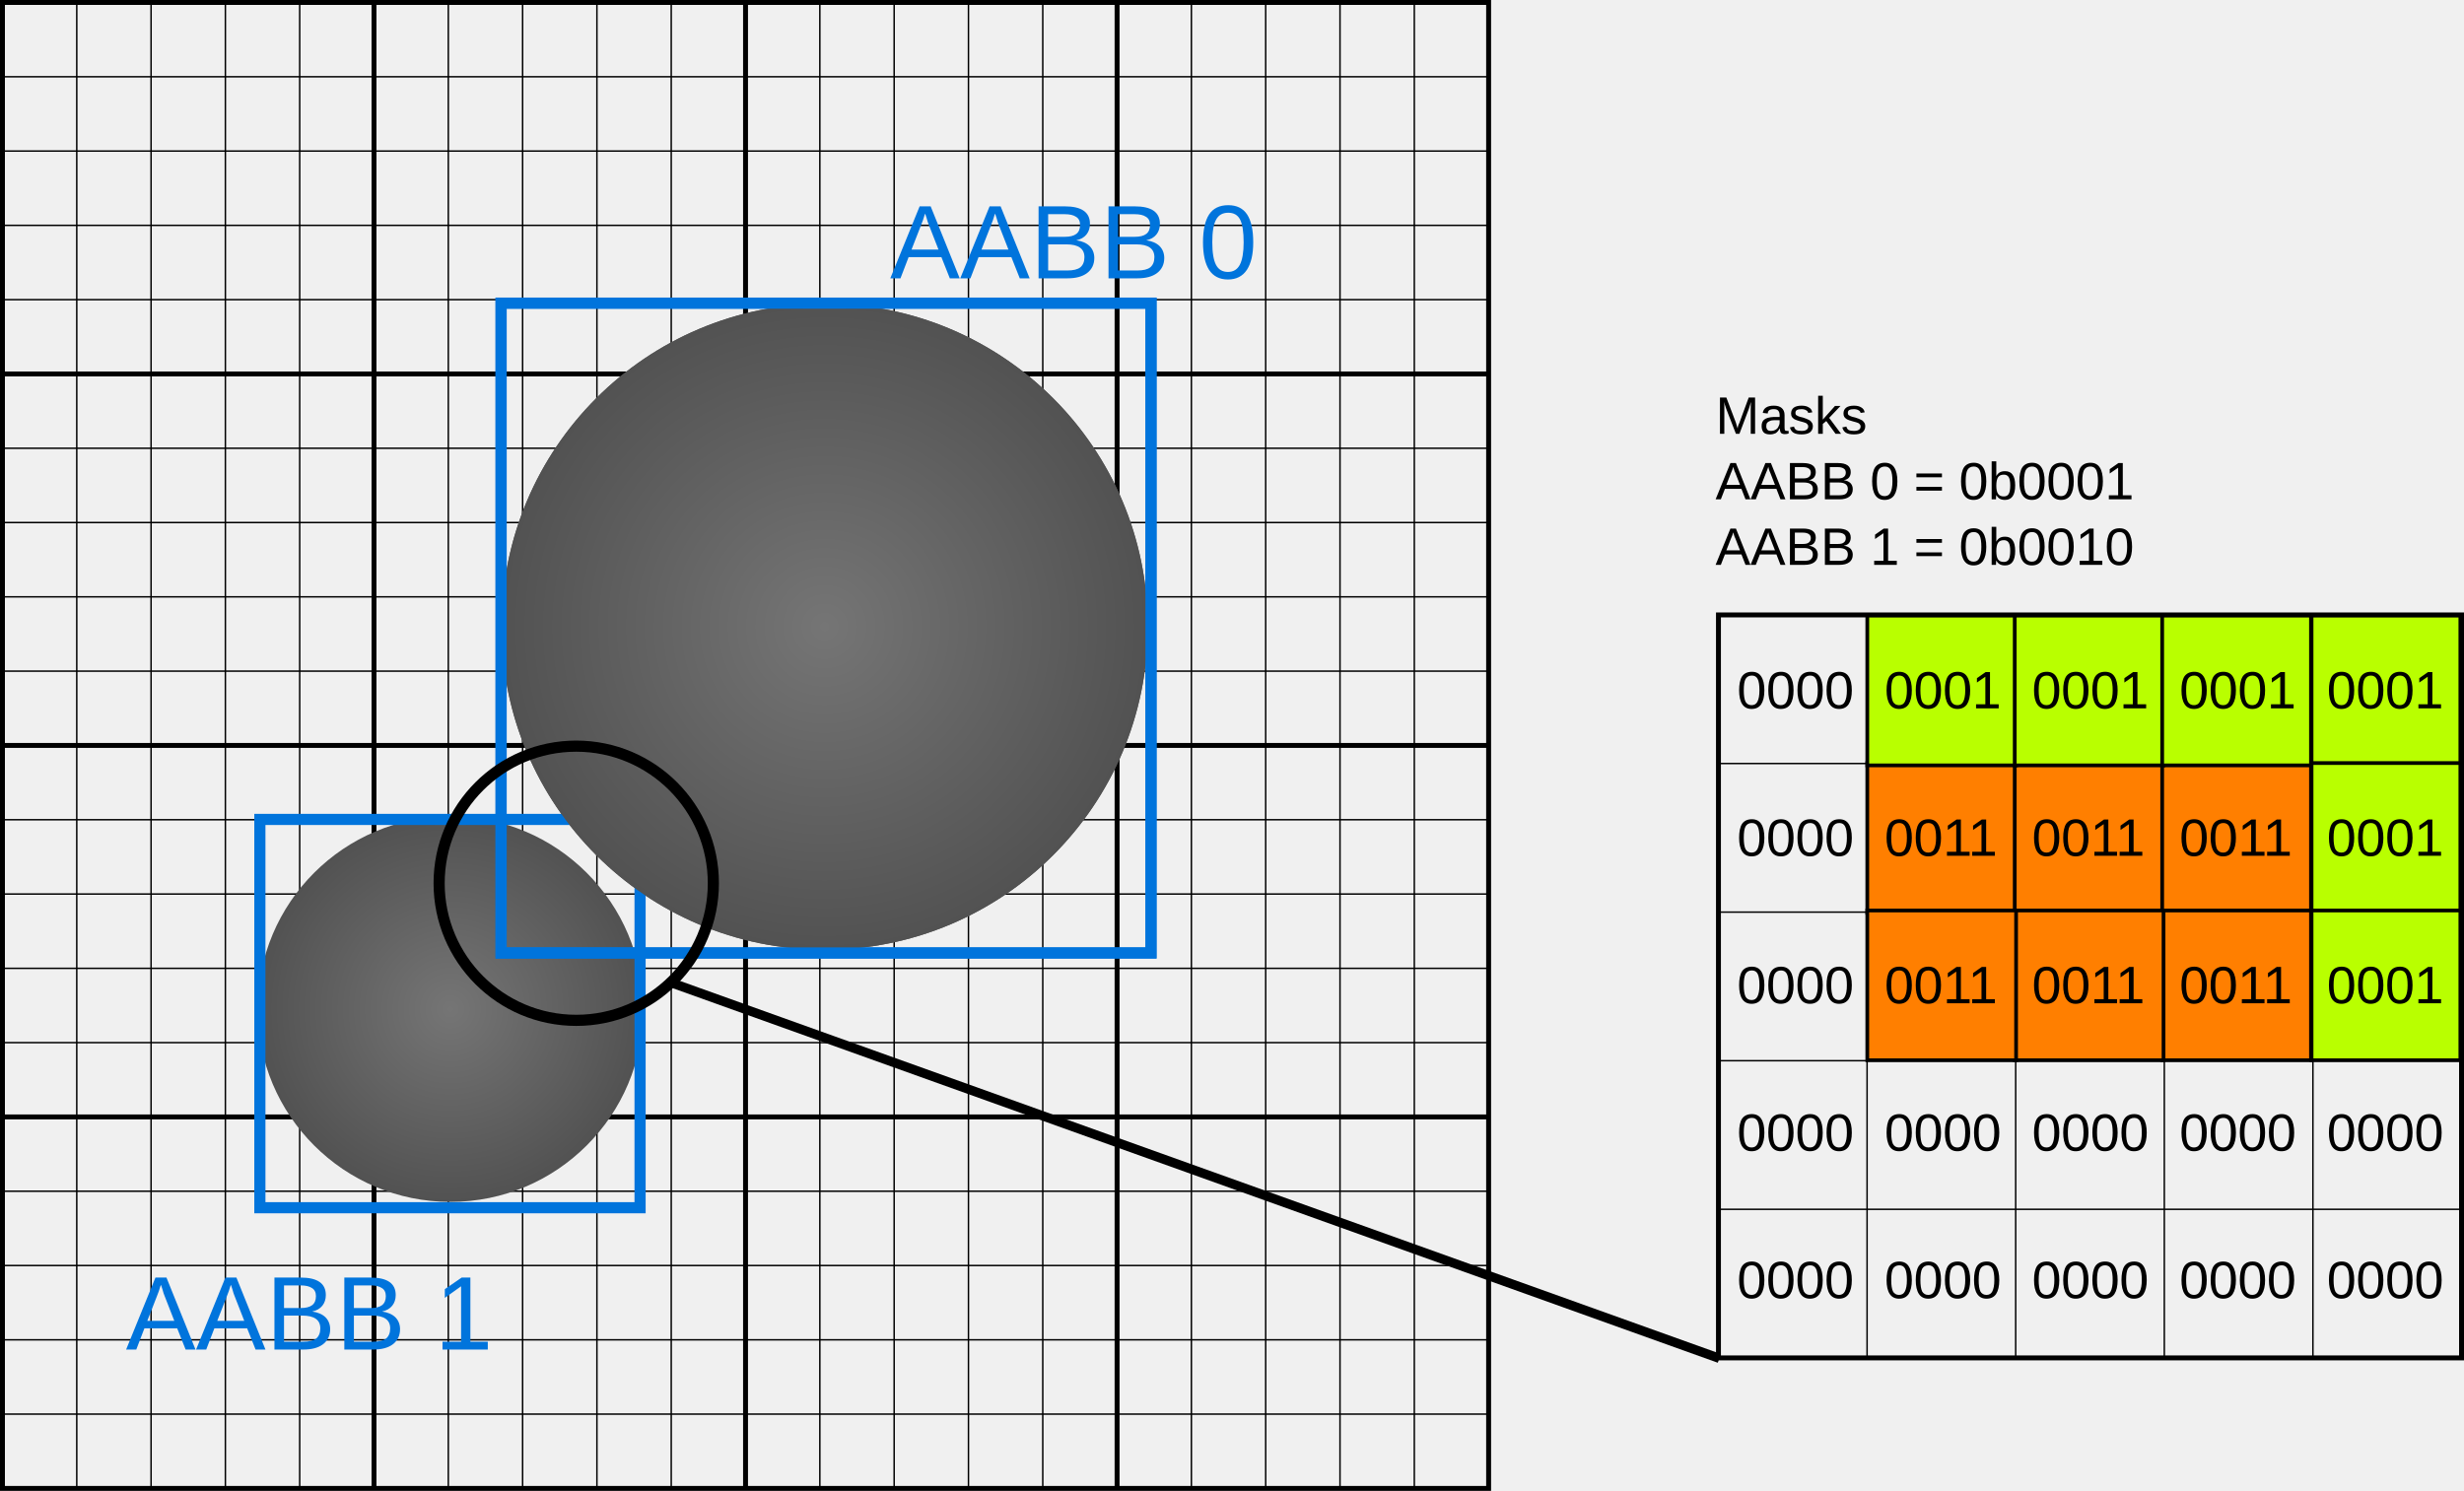
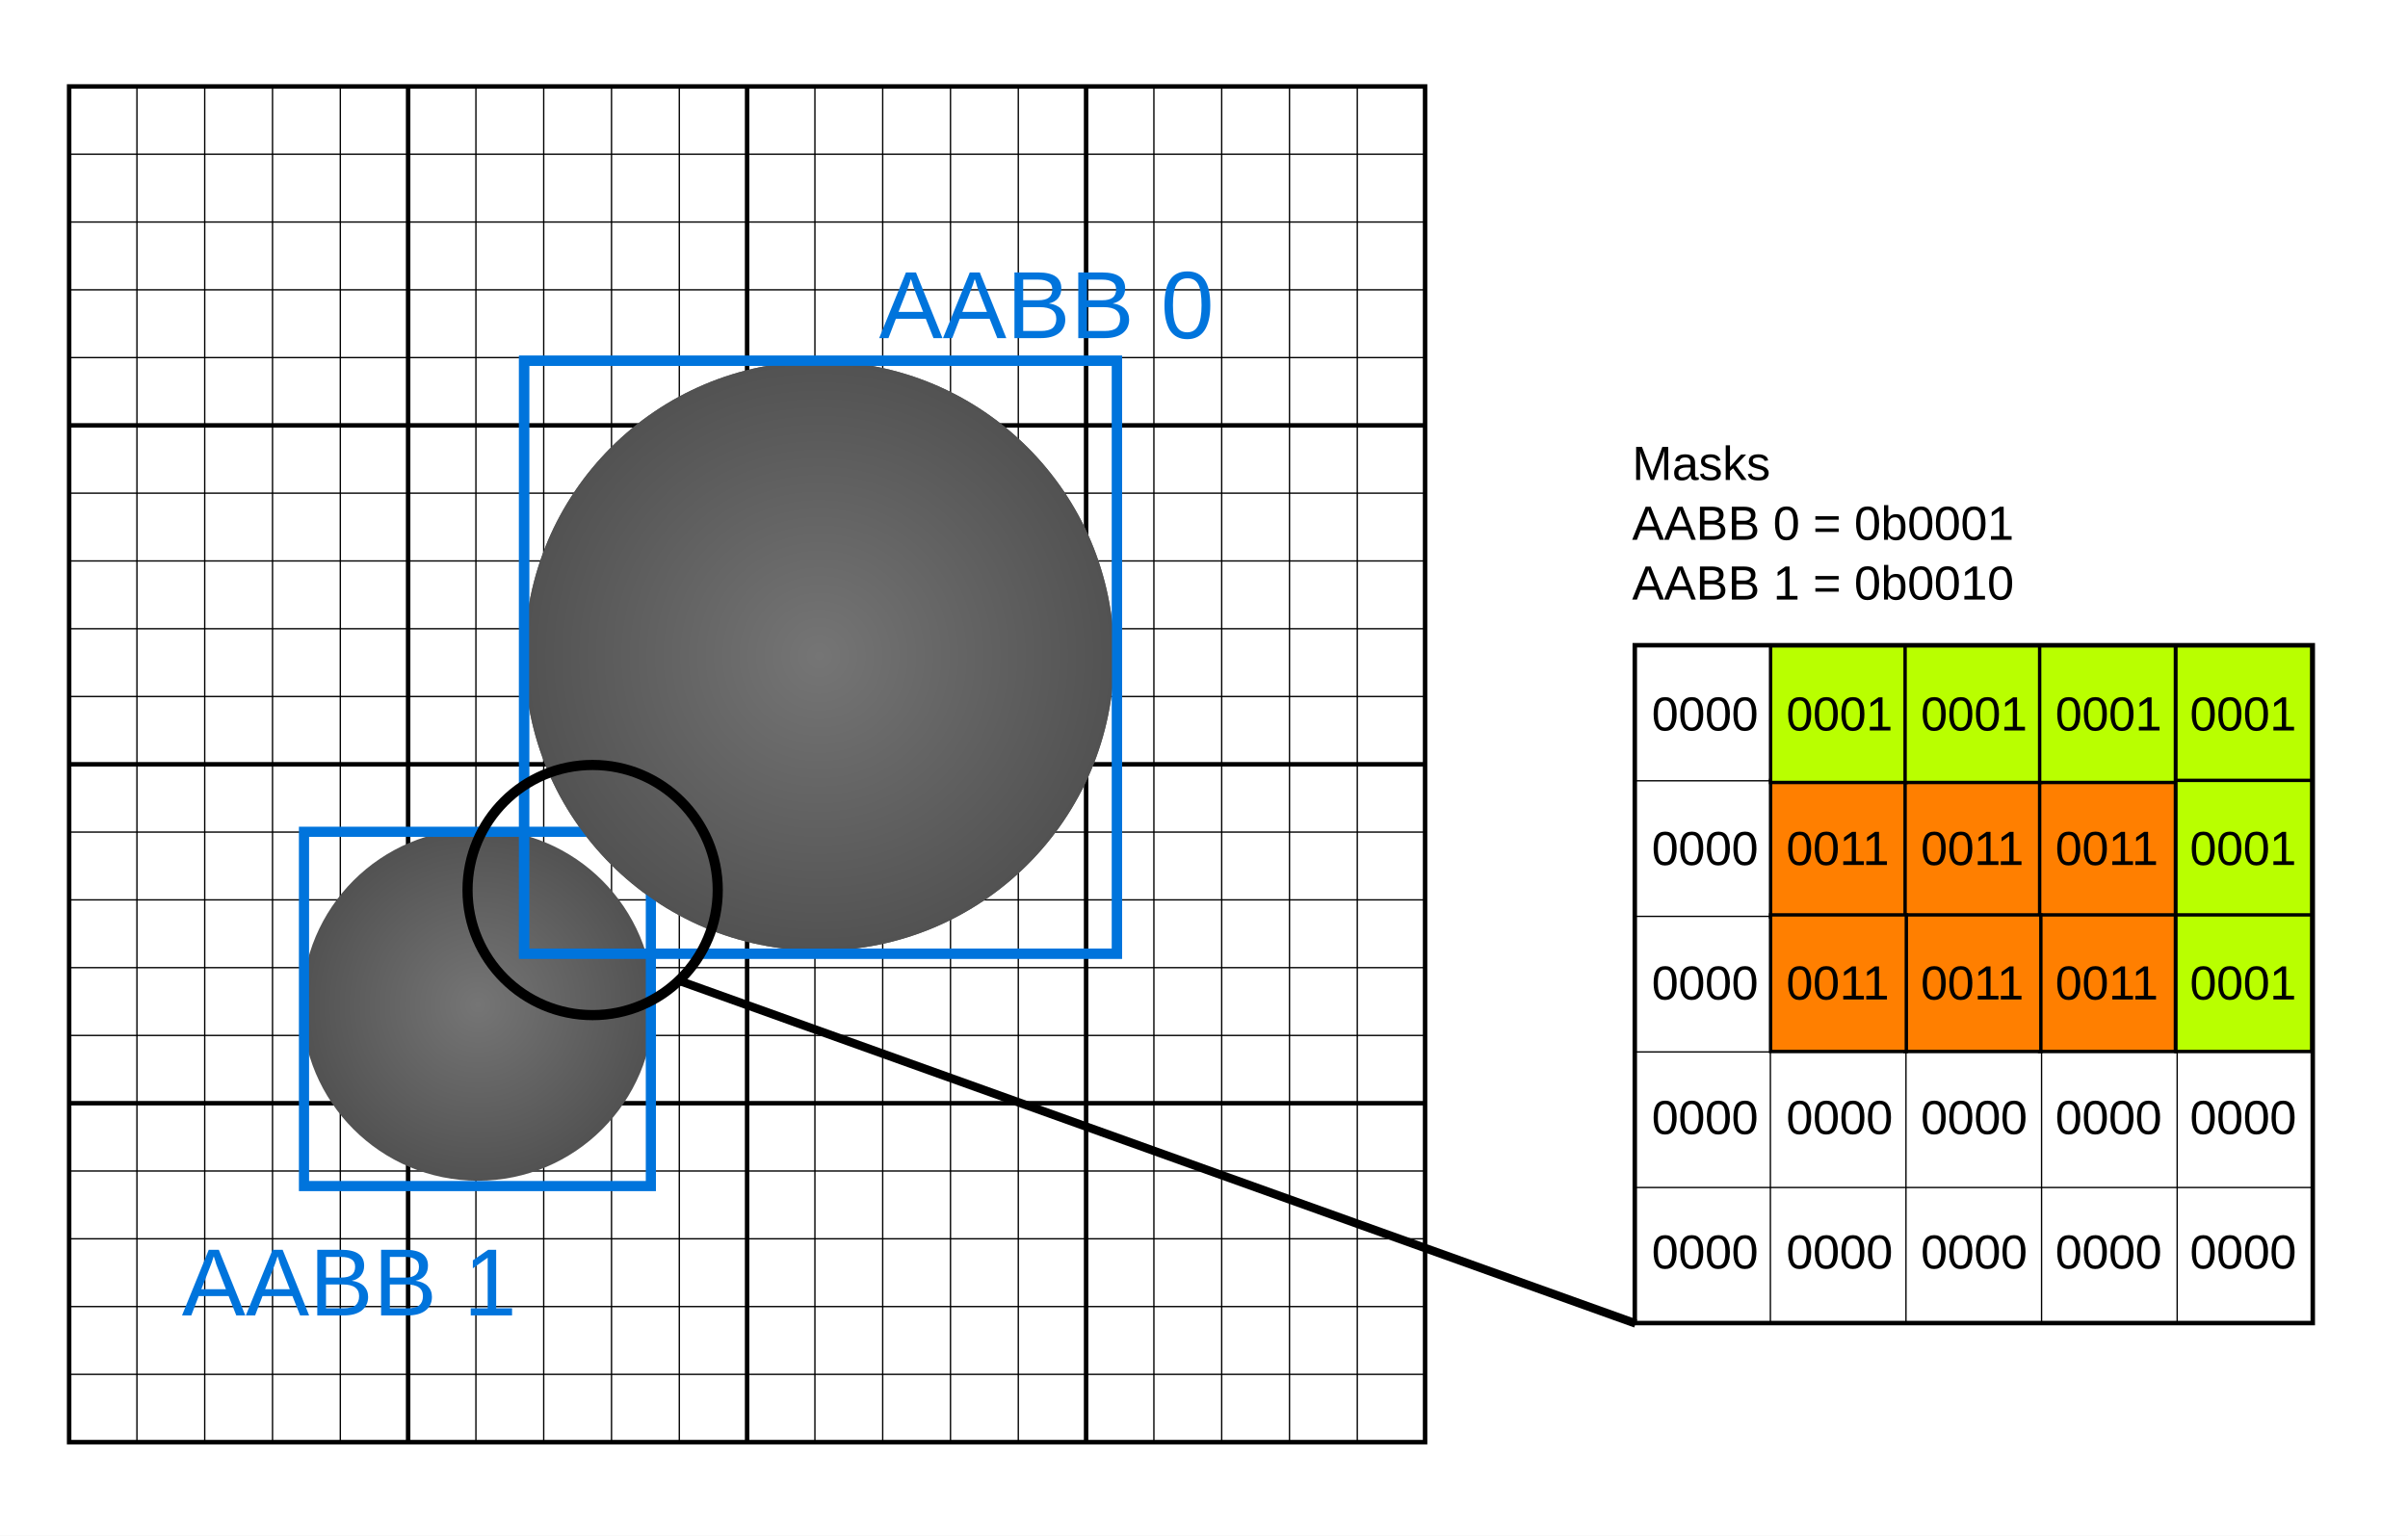
- <svg xmlns="http://www.w3.org/2000/svg" xmlns:xlink="http://www.w3.org/1999/xlink" width="132.637mm" height="80.265mm" viewBox="0 0 132.637 80.265" version="1.1" id="svg1">
+ <svg xmlns="http://www.w3.org/2000/svg" xmlns:xlink="http://www.w3.org/1999/xlink" width="142.07mm" height="90.621mm" viewBox="0 0 142.07 90.621" version="1.1" id="svg1">
  <defs id="defs1">
    <linearGradient id="linearGradient477">
      <stop style="stop-color:#757575;stop-opacity:1;" offset="0" id="stop477" />
      <stop style="stop-color:#525252;stop-opacity:1;" offset="1" id="stop478" />
    </linearGradient>
-     <radialGradient xlink:href="#linearGradient477" id="radialGradient478" cx="112.984" cy="126.869" fx="112.984" fy="126.869" r="17.393" gradientUnits="userSpaceOnUse" gradientTransform="translate(-68.59144,-93.12983)" />
-     <radialGradient xlink:href="#linearGradient477" id="radialGradient478-1" cx="112.984" cy="126.869" fx="112.984" fy="126.869" r="17.393" gradientUnits="userSpaceOnUse" gradientTransform="matrix(0.5966386,0,0,0.5966386,-43.16439,-21.36635)" />
-     <radialGradient xlink:href="#linearGradient477" id="radialGradient480" gradientUnits="userSpaceOnUse" gradientTransform="translate(-68.59144,-93.12983)" cx="112.984" cy="126.869" fx="112.984" fy="126.869" r="17.393" />
+     <radialGradient xlink:href="#linearGradient477" id="radialGradient478" cx="112.984" cy="126.869" fx="112.984" fy="126.869" r="17.393" gradientUnits="userSpaceOnUse" gradientTransform="translate(-64.64504,-88.16029)" />
+     <radialGradient xlink:href="#linearGradient477" id="radialGradient478-1" cx="112.984" cy="126.869" fx="112.984" fy="126.869" r="17.393" gradientUnits="userSpaceOnUse" gradientTransform="matrix(0.5966386,0,0,0.5966386,-39.21799,-16.39681)" />
+     <radialGradient xlink:href="#linearGradient477" id="radialGradient480" gradientUnits="userSpaceOnUse" gradientTransform="translate(-64.64504,-88.16029)" cx="112.984" cy="126.869" fx="112.984" fy="126.869" r="17.393" />
  </defs>
-   <g id="layer1" transform="translate(-31.46603,-92.39902)" />
-   <g transform="translate(0.1322915,0.1322915)" id="g458">
+   <g id="layer1" transform="translate(-27.51963,-87.42947)" />
+   <rect style="fill:#ffffff;fill-opacity:1;stroke:none;stroke-width:0.5" id="rect1" width="142.07" height="90.621" x="0" y="0" />
+   <g transform="translate(4.078693,5.101834)" id="g458">
    <g id="g422">
      <path style="fill:none;stroke:#000000;stroke-width:0.265" d="M 20,0 V 80" id="path420" />
      <path style="fill:none;stroke:#000000;stroke-width:0.265" d="M 40,0 V 80" id="path421" />
      <path style="fill:none;stroke:#000000;stroke-width:0.265" d="M 60,0 V 80" id="path422" />
    </g>
    <g id="g425">
      <path style="fill:none;stroke:#000000;stroke-width:0.265" d="M 0,20 H 80" id="path423" />
      <path style="fill:none;stroke:#000000;stroke-width:0.265" d="M 0,40 H 80" id="path424" />
      <path style="fill:none;stroke:#000000;stroke-width:0.265" d="M 0,60 H 80" id="path425" />
    </g>
    <g id="g441">
      <path style="fill:none;stroke:#000000;stroke-width:0.079" d="M 4,0 V 80" id="path426" />
      <path style="fill:none;stroke:#000000;stroke-width:0.079" d="M 8,0 V 80" id="path427" />
      <path style="fill:none;stroke:#000000;stroke-width:0.079" d="M 12,0 V 80" id="path428" />
      <path style="fill:none;stroke:#000000;stroke-width:0.079" d="M 16,0 V 80" id="path429" />
      <path style="fill:none;stroke:#000000;stroke-width:0.079" d="M 24,0 V 80" id="path430" />
      <path style="fill:none;stroke:#000000;stroke-width:0.079" d="M 28,0 V 80" id="path431" />
      <path style="fill:none;stroke:#000000;stroke-width:0.079" d="M 32,0 V 80" id="path432" />
      <path style="fill:none;stroke:#000000;stroke-width:0.079" d="M 36,0 V 80" id="path433" />
      <path style="fill:none;stroke:#000000;stroke-width:0.079" d="M 44,0 V 80" id="path434" />
      <path style="fill:none;stroke:#000000;stroke-width:0.079" d="M 48,0 V 80" id="path435" />
      <path style="fill:none;stroke:#000000;stroke-width:0.079" d="M 52,0 V 80" id="path436" />
      <path style="fill:none;stroke:#000000;stroke-width:0.079" d="M 56,0 V 80" id="path437" />
      <path style="fill:none;stroke:#000000;stroke-width:0.079" d="M 64,0 V 80" id="path438" />
      <path style="fill:none;stroke:#000000;stroke-width:0.079" d="M 68,0 V 80" id="path439" />
      <path style="fill:none;stroke:#000000;stroke-width:0.079" d="M 72,0 V 80" id="path440" />
      <path style="fill:none;stroke:#000000;stroke-width:0.079" d="M 76,0 V 80" id="path441" />
    </g>
    <g id="g457">
      <path style="fill:none;stroke:#000000;stroke-width:0.079" d="M 0,4 H 80" id="path442" />
      <path style="fill:none;stroke:#000000;stroke-width:0.079" d="M 0,8 H 80" id="path443" />
      <path style="fill:none;stroke:#000000;stroke-width:0.079" d="M 0,12 H 80" id="path444" />
      <path style="fill:none;stroke:#000000;stroke-width:0.079" d="M 0,16 H 80" id="path445" />
      <path style="fill:none;stroke:#000000;stroke-width:0.079" d="M 0,24 H 80" id="path446" />
      <path style="fill:none;stroke:#000000;stroke-width:0.079" d="M 0,28 H 80" id="path447" />
      <path style="fill:none;stroke:#000000;stroke-width:0.079" d="M 0,32 H 80" id="path448" />
      <path style="fill:none;stroke:#000000;stroke-width:0.079" d="M 0,36 H 80" id="path449" />
      <path style="fill:none;stroke:#000000;stroke-width:0.079" d="M 0,44 H 80" id="path450" />
      <path style="fill:none;stroke:#000000;stroke-width:0.079" d="M 0,48 H 80" id="path451" />
      <path style="fill:none;stroke:#000000;stroke-width:0.079" d="M 0,52 H 80" id="path452" />
      <path style="fill:none;stroke:#000000;stroke-width:0.079" d="M 0,56 H 80" id="path453" />
      <path style="fill:none;stroke:#000000;stroke-width:0.079" d="M 0,64 H 80" id="path454" />
      <path style="fill:none;stroke:#000000;stroke-width:0.079" d="M 0,68 H 80" id="path455" />
      <path style="fill:none;stroke:#000000;stroke-width:0.079" d="M 0,72 H 80" id="path456" />
      <path style="fill:none;stroke:#000000;stroke-width:0.079" d="M 0,76 H 80" id="path457" />
    </g>
    <rect x="0" y="0" width="80" height="80" style="fill:none;stroke:#000000;stroke-width:0.265" id="rect457" />
  </g>
-   <circle style="fill:url(#radialGradient480);stroke:none;stroke-width:0.35" id="path475" cx="44.393" cy="33.74" r="17.393" />
-   <circle style="fill:url(#radialGradient478-1);stroke:none;stroke-width:0.209" id="path475-8" cx="24.246" cy="54.329" r="10.378" />
-   <rect style="fill:none;stroke:#0074dc;stroke-width:0.599;stroke-dasharray:none;stroke-opacity:1" id="rect478" width="34.984" height="34.984" x="26.974" y="16.321" />
-   <rect style="fill:none;stroke:#0074dc;stroke-width:0.6;stroke-dasharray:none;stroke-opacity:1" id="rect479" width="20.466" height="20.905" x="13.989" y="44.116" />
-   <circle style="fill:url(#radialGradient478);stroke:none;stroke-width:0.35" id="circle479" cx="44.393" cy="33.74" r="17.393" />
-   <rect style="fill:none;stroke:#0074dc;stroke-width:0.599;stroke-dasharray:none;stroke-opacity:1" id="rect480" width="34.984" height="34.984" x="26.974" y="16.321" />
-   <circle style="fill:none;stroke:#000000;stroke-width:0.6;stroke-dasharray:none;stroke-opacity:1" id="path480" cx="31.019" cy="47.552" r="7.381" />
-   <g transform="translate(92.50455,33.10591)" id="g570">
+   <circle style="fill:url(#radialGradient480);stroke:none;stroke-width:0.35" id="path475" cx="48.339" cy="38.709" r="17.393" />
+   <circle style="fill:url(#radialGradient478-1);stroke:none;stroke-width:0.209" id="path475-8" cx="28.193" cy="59.298" r="10.378" />
+   <rect style="fill:none;stroke:#0074dc;stroke-width:0.599;stroke-dasharray:none;stroke-opacity:1" id="rect478" width="34.984" height="34.984" x="30.92" y="21.29" />
+   <rect style="fill:none;stroke:#0074dc;stroke-width:0.6;stroke-dasharray:none;stroke-opacity:1" id="rect479" width="20.466" height="20.905" x="17.935" y="49.085" />
+   <circle style="fill:url(#radialGradient478);stroke:none;stroke-width:0.35" id="circle479" cx="48.339" cy="38.709" r="17.393" />
+   <rect style="fill:none;stroke:#0074dc;stroke-width:0.599;stroke-dasharray:none;stroke-opacity:1" id="rect480" width="34.984" height="34.984" x="30.92" y="21.29" />
+   <circle style="fill:none;stroke:#000000;stroke-width:0.6;stroke-dasharray:none;stroke-opacity:1" id="path480" cx="34.965" cy="52.522" r="7.381" />
+   <g transform="translate(96.45095,38.07545)" id="g570">
    <g id="g561" />
    <g id="g562" />
    <g id="g565">
      <path style="fill:none;stroke:#000000;stroke-width:0.079" d="M 8,0 V 40" id="path562" />
      <path style="fill:none;stroke:#000000;stroke-width:0.079" d="M 16,0 V 40" id="path563" />
      <path style="fill:none;stroke:#000000;stroke-width:0.079" d="M 24,0 V 40" id="path564" />
      <path style="fill:none;stroke:#000000;stroke-width:0.079" d="M 32,0 V 40" id="path565" />
    </g>
    <g id="g569">
      <path style="fill:none;stroke:#000000;stroke-width:0.079" d="M 0,8 H 40" id="path566" />
      <path style="fill:none;stroke:#000000;stroke-width:0.079" d="M 0,16 H 40" id="path567" />
      <path style="fill:none;stroke:#000000;stroke-width:0.079" d="M 0,24 H 40" id="path568" />
      <path style="fill:none;stroke:#000000;stroke-width:0.079" d="M 0,32 H 40" id="path569" />
    </g>
    <rect x="0" y="0" width="40" height="40" style="fill:none;stroke:#000000;stroke-width:0.265" id="rect569" />
  </g>
-   <rect style="fill:#ff7f00;fill-opacity:1;stroke:#000000;stroke-width:0.2;stroke-dasharray:none;stroke-opacity:1" id="rect580" width="8.01" height="8.062" x="100.516" y="41.081" />
-   <rect style="fill:#ff7f00;fill-opacity:1;stroke:#000000;stroke-width:0.2;stroke-dasharray:none;stroke-opacity:1" id="rect581" width="8.01" height="8.062" x="108.453" y="41.081" />
-   <rect style="fill:#ff7f00;fill-opacity:1;stroke:#000000;stroke-width:0.2;stroke-dasharray:none;stroke-opacity:1" id="rect582" width="8.01" height="8.062" x="116.39" y="41.081" />
-   <rect style="fill:#ff7f00;fill-opacity:1;stroke:#000000;stroke-width:0.2;stroke-dasharray:none;stroke-opacity:1" id="rect583" width="8.01" height="8.062" x="116.39" y="49.019" />
-   <rect style="fill:#ff7f00;fill-opacity:1;stroke:#000000;stroke-width:0.2;stroke-dasharray:none;stroke-opacity:1" id="rect584" width="8.01" height="8.062" x="108.453" y="49.019" />
-   <rect style="fill:#ff7f00;fill-opacity:1;stroke:#000000;stroke-width:0.2;stroke-dasharray:none;stroke-opacity:1" id="rect585" width="8.01" height="8.062" x="100.516" y="49.019" />
-   <rect style="fill:#b9ff00;fill-opacity:1;stroke:#000000;stroke-width:0.2;stroke-dasharray:none;stroke-opacity:1" id="rect586" width="8.01" height="8.062" x="100.516" y="33.144" />
-   <rect style="fill:#b9ff00;fill-opacity:1;stroke:#000000;stroke-width:0.2;stroke-dasharray:none;stroke-opacity:1" id="rect587" width="8.01" height="8.062" x="108.453" y="33.144" />
-   <rect style="fill:#b9ff00;fill-opacity:1;stroke:#000000;stroke-width:0.2;stroke-dasharray:none;stroke-opacity:1" id="rect588" width="8.01" height="8.062" x="116.39" y="33.144" />
-   <rect style="fill:#b9ff00;fill-opacity:1;stroke:#000000;stroke-width:0.2;stroke-dasharray:none;stroke-opacity:1" id="rect589" width="8.01" height="8.062" x="124.431" y="33.144" />
-   <rect style="fill:#b9ff00;fill-opacity:1;stroke:#000000;stroke-width:0.2;stroke-dasharray:none;stroke-opacity:1" id="rect590" width="8.01" height="8.062" x="124.431" y="41.081" />
-   <rect style="fill:#b9ff00;fill-opacity:1;stroke:#000000;stroke-width:0.2;stroke-dasharray:none;stroke-opacity:1" id="rect591" width="8.01" height="8.062" x="124.431" y="49.019" />
-   <text xml:space="preserve" style="font-size:5.644px;font-family:Arial;-inkscape-font-specification:Arial;fill:#0074dc;fill-opacity:1;stroke:none;stroke-width:0.2;stroke-dasharray:none;stroke-opacity:1" x="47.909" y="14.985" id="text591">
-     <tspan id="tspan591" style="fill:#0074dc;fill-opacity:1;stroke:none;stroke-width:0.2" x="47.909" y="14.985">AABB 0</tspan>
+   <rect style="fill:#ff7f00;fill-opacity:1;stroke:#000000;stroke-width:0.2;stroke-dasharray:none;stroke-opacity:1" id="rect580" width="8.01" height="8.062" x="104.462" y="46.051" />
+   <rect style="fill:#ff7f00;fill-opacity:1;stroke:#000000;stroke-width:0.2;stroke-dasharray:none;stroke-opacity:1" id="rect581" width="8.01" height="8.062" x="112.399" y="46.051" />
+   <rect style="fill:#ff7f00;fill-opacity:1;stroke:#000000;stroke-width:0.2;stroke-dasharray:none;stroke-opacity:1" id="rect582" width="8.01" height="8.062" x="120.337" y="46.051" />
+   <rect style="fill:#ff7f00;fill-opacity:1;stroke:#000000;stroke-width:0.2;stroke-dasharray:none;stroke-opacity:1" id="rect583" width="8.01" height="8.062" x="120.337" y="53.988" />
+   <rect style="fill:#ff7f00;fill-opacity:1;stroke:#000000;stroke-width:0.2;stroke-dasharray:none;stroke-opacity:1" id="rect584" width="8.01" height="8.062" x="112.399" y="53.988" />
+   <rect style="fill:#ff7f00;fill-opacity:1;stroke:#000000;stroke-width:0.2;stroke-dasharray:none;stroke-opacity:1" id="rect585" width="8.01" height="8.062" x="104.462" y="53.988" />
+   <rect style="fill:#b9ff00;fill-opacity:1;stroke:#000000;stroke-width:0.2;stroke-dasharray:none;stroke-opacity:1" id="rect586" width="8.01" height="8.062" x="104.462" y="38.113" />
+   <rect style="fill:#b9ff00;fill-opacity:1;stroke:#000000;stroke-width:0.2;stroke-dasharray:none;stroke-opacity:1" id="rect587" width="8.01" height="8.062" x="112.399" y="38.113" />
+   <rect style="fill:#b9ff00;fill-opacity:1;stroke:#000000;stroke-width:0.2;stroke-dasharray:none;stroke-opacity:1" id="rect588" width="8.01" height="8.062" x="120.337" y="38.113" />
+   <rect style="fill:#b9ff00;fill-opacity:1;stroke:#000000;stroke-width:0.2;stroke-dasharray:none;stroke-opacity:1" id="rect589" width="8.01" height="8.062" x="128.377" y="38.113" />
+   <rect style="fill:#b9ff00;fill-opacity:1;stroke:#000000;stroke-width:0.2;stroke-dasharray:none;stroke-opacity:1" id="rect590" width="8.01" height="8.062" x="128.377" y="46.051" />
+   <rect style="fill:#b9ff00;fill-opacity:1;stroke:#000000;stroke-width:0.2;stroke-dasharray:none;stroke-opacity:1" id="rect591" width="8.01" height="8.062" x="128.377" y="53.988" />
+   <text xml:space="preserve" style="font-size:5.644px;font-family:Arial;-inkscape-font-specification:Arial;fill:#0074dc;fill-opacity:1;stroke:none;stroke-width:0.2;stroke-dasharray:none;stroke-opacity:1" x="51.855" y="19.954" id="text591">
+     <tspan id="tspan591" style="fill:#0074dc;fill-opacity:1;stroke:none;stroke-width:0.2" x="51.855" y="19.954">AABB 0</tspan>
  </text>
-   <text xml:space="preserve" style="font-size:5.644px;font-family:Arial;-inkscape-font-specification:Arial;fill:#0074dc;fill-opacity:1;stroke:none;stroke-width:0.2;stroke-dasharray:none;stroke-opacity:1" x="6.775" y="72.656" id="text592">
-     <tspan id="tspan592" style="stroke-width:0.2" x="6.775" y="72.656">AABB 1</tspan>
+   <text xml:space="preserve" style="font-size:5.644px;font-family:Arial;-inkscape-font-specification:Arial;fill:#0074dc;fill-opacity:1;stroke:none;stroke-width:0.2;stroke-dasharray:none;stroke-opacity:1" x="10.721" y="77.625" id="text592">
+     <tspan id="tspan592" style="stroke-width:0.2" x="10.721" y="77.625">AABB 1</tspan>
  </text>
-   <text xml:space="preserve" style="font-size:2.822px;font-family:Arial;-inkscape-font-specification:Arial;fill:none;fill-opacity:1;stroke:#000000;stroke-width:0.2;stroke-dasharray:none;stroke-opacity:1" x="101.446" y="38.136" id="text593">
-     <tspan id="tspan593" style="font-size:2.822px;fill:#000000;fill-opacity:1;stroke:none;stroke-width:0.2" x="101.446" y="38.136">0001</tspan>
+   <text xml:space="preserve" style="font-size:2.822px;font-family:Arial;-inkscape-font-specification:Arial;fill:none;fill-opacity:1;stroke:#000000;stroke-width:0.2;stroke-dasharray:none;stroke-opacity:1" x="105.392" y="43.105" id="text593">
+     <tspan id="tspan593" style="font-size:2.822px;fill:#000000;fill-opacity:1;stroke:none;stroke-width:0.2" x="105.392" y="43.105">0001</tspan>
  </text>
-   <text xml:space="preserve" style="font-size:2.822px;font-family:Arial;-inkscape-font-specification:Arial;fill:none;fill-opacity:1;stroke:#000000;stroke-width:0.2;stroke-dasharray:none;stroke-opacity:1" x="109.383" y="38.136" id="text594">
-     <tspan id="tspan594" style="font-size:2.822px;fill:#000000;fill-opacity:1;stroke:none;stroke-width:0.2" x="109.383" y="38.136">0001</tspan>
+   <text xml:space="preserve" style="font-size:2.822px;font-family:Arial;-inkscape-font-specification:Arial;fill:none;fill-opacity:1;stroke:#000000;stroke-width:0.2;stroke-dasharray:none;stroke-opacity:1" x="113.33" y="43.105" id="text594">
+     <tspan id="tspan594" style="font-size:2.822px;fill:#000000;fill-opacity:1;stroke:none;stroke-width:0.2" x="113.33" y="43.105">0001</tspan>
  </text>
-   <text xml:space="preserve" style="font-size:2.822px;font-family:Arial;-inkscape-font-specification:Arial;fill:none;fill-opacity:1;stroke:#000000;stroke-width:0.2;stroke-dasharray:none;stroke-opacity:1" x="117.321" y="38.136" id="text595">
-     <tspan id="tspan595" style="font-size:2.822px;fill:#000000;fill-opacity:1;stroke:none;stroke-width:0.2" x="117.321" y="38.136">0001</tspan>
+   <text xml:space="preserve" style="font-size:2.822px;font-family:Arial;-inkscape-font-specification:Arial;fill:none;fill-opacity:1;stroke:#000000;stroke-width:0.2;stroke-dasharray:none;stroke-opacity:1" x="121.267" y="43.105" id="text595">
+     <tspan id="tspan595" style="font-size:2.822px;fill:#000000;fill-opacity:1;stroke:none;stroke-width:0.2" x="121.267" y="43.105">0001</tspan>
  </text>
-   <text xml:space="preserve" style="font-size:2.822px;font-family:Arial;-inkscape-font-specification:Arial;fill:none;fill-opacity:1;stroke:#000000;stroke-width:0.2;stroke-dasharray:none;stroke-opacity:1" x="125.258" y="38.136" id="text596">
-     <tspan id="tspan596" style="font-size:2.822px;fill:#000000;fill-opacity:1;stroke:none;stroke-width:0.2" x="125.258" y="38.136">0001</tspan>
+   <text xml:space="preserve" style="font-size:2.822px;font-family:Arial;-inkscape-font-specification:Arial;fill:none;fill-opacity:1;stroke:#000000;stroke-width:0.2;stroke-dasharray:none;stroke-opacity:1" x="129.204" y="43.105" id="text596">
+     <tspan id="tspan596" style="font-size:2.822px;fill:#000000;fill-opacity:1;stroke:none;stroke-width:0.2" x="129.204" y="43.105">0001</tspan>
  </text>
-   <text xml:space="preserve" style="font-size:2.822px;font-family:Arial;-inkscape-font-specification:Arial;fill:none;fill-opacity:1;stroke:#000000;stroke-width:0.2;stroke-dasharray:none;stroke-opacity:1" x="125.258" y="46.073" id="text597">
-     <tspan id="tspan597" style="font-size:2.822px;fill:#000000;fill-opacity:1;stroke:none;stroke-width:0.2" x="125.258" y="46.073">0001</tspan>
+   <text xml:space="preserve" style="font-size:2.822px;font-family:Arial;-inkscape-font-specification:Arial;fill:none;fill-opacity:1;stroke:#000000;stroke-width:0.2;stroke-dasharray:none;stroke-opacity:1" x="129.204" y="51.043" id="text597">
+     <tspan id="tspan597" style="font-size:2.822px;fill:#000000;fill-opacity:1;stroke:none;stroke-width:0.2" x="129.204" y="51.043">0001</tspan>
  </text>
-   <text xml:space="preserve" style="font-size:2.822px;font-family:Arial;-inkscape-font-specification:Arial;fill:none;fill-opacity:1;stroke:#000000;stroke-width:0.2;stroke-dasharray:none;stroke-opacity:1" x="125.258" y="54.01" id="text598">
-     <tspan id="tspan598" style="font-size:2.822px;fill:#000000;fill-opacity:1;stroke:none;stroke-width:0.2" x="125.258" y="54.01">0001</tspan>
+   <text xml:space="preserve" style="font-size:2.822px;font-family:Arial;-inkscape-font-specification:Arial;fill:none;fill-opacity:1;stroke:#000000;stroke-width:0.2;stroke-dasharray:none;stroke-opacity:1" x="129.204" y="58.98" id="text598">
+     <tspan id="tspan598" style="font-size:2.822px;fill:#000000;fill-opacity:1;stroke:none;stroke-width:0.2" x="129.204" y="58.98">0001</tspan>
  </text>
-   <text xml:space="preserve" style="font-size:2.822px;font-family:Arial;-inkscape-font-specification:Arial;fill:none;fill-opacity:1;stroke:#000000;stroke-width:0.2;stroke-dasharray:none;stroke-opacity:1" x="117.321" y="54.01" id="text599">
-     <tspan style="font-size:2.822px;fill:#000000;fill-opacity:1;stroke:none;stroke-width:0.2" x="117.321" y="54.01" id="tspan600">0011</tspan>
+   <text xml:space="preserve" style="font-size:2.822px;font-family:Arial;-inkscape-font-specification:Arial;fill:none;fill-opacity:1;stroke:#000000;stroke-width:0.2;stroke-dasharray:none;stroke-opacity:1" x="121.267" y="58.98" id="text599">
+     <tspan style="font-size:2.822px;fill:#000000;fill-opacity:1;stroke:none;stroke-width:0.2" x="121.267" y="58.98" id="tspan600">0011</tspan>
  </text>
-   <text xml:space="preserve" style="font-size:2.822px;font-family:Arial;-inkscape-font-specification:Arial;fill:none;fill-opacity:1;stroke:#000000;stroke-width:0.2;stroke-dasharray:none;stroke-opacity:1" x="117.321" y="46.073" id="text601">
-     <tspan style="font-size:2.822px;fill:#000000;fill-opacity:1;stroke:none;stroke-width:0.2" x="117.321" y="46.073" id="tspan601">0011</tspan>
+   <text xml:space="preserve" style="font-size:2.822px;font-family:Arial;-inkscape-font-specification:Arial;fill:none;fill-opacity:1;stroke:#000000;stroke-width:0.2;stroke-dasharray:none;stroke-opacity:1" x="121.267" y="51.043" id="text601">
+     <tspan style="font-size:2.822px;fill:#000000;fill-opacity:1;stroke:none;stroke-width:0.2" x="121.267" y="51.043" id="tspan601">0011</tspan>
  </text>
-   <text xml:space="preserve" style="font-size:2.822px;font-family:Arial;-inkscape-font-specification:Arial;fill:none;fill-opacity:1;stroke:#000000;stroke-width:0.2;stroke-dasharray:none;stroke-opacity:1" x="109.383" y="46.073" id="text602">
-     <tspan style="font-size:2.822px;fill:#000000;fill-opacity:1;stroke:none;stroke-width:0.2" x="109.383" y="46.073" id="tspan602">0011</tspan>
+   <text xml:space="preserve" style="font-size:2.822px;font-family:Arial;-inkscape-font-specification:Arial;fill:none;fill-opacity:1;stroke:#000000;stroke-width:0.2;stroke-dasharray:none;stroke-opacity:1" x="113.33" y="51.043" id="text602">
+     <tspan style="font-size:2.822px;fill:#000000;fill-opacity:1;stroke:none;stroke-width:0.2" x="113.33" y="51.043" id="tspan602">0011</tspan>
  </text>
-   <text xml:space="preserve" style="font-size:2.822px;font-family:Arial;-inkscape-font-specification:Arial;fill:none;fill-opacity:1;stroke:#000000;stroke-width:0.2;stroke-dasharray:none;stroke-opacity:1" x="101.446" y="46.073" id="text603">
-     <tspan style="font-size:2.822px;fill:#000000;fill-opacity:1;stroke:none;stroke-width:0.2" x="101.446" y="46.073" id="tspan603">0011</tspan>
+   <text xml:space="preserve" style="font-size:2.822px;font-family:Arial;-inkscape-font-specification:Arial;fill:none;fill-opacity:1;stroke:#000000;stroke-width:0.2;stroke-dasharray:none;stroke-opacity:1" x="105.392" y="51.043" id="text603">
+     <tspan style="font-size:2.822px;fill:#000000;fill-opacity:1;stroke:none;stroke-width:0.2" x="105.392" y="51.043" id="tspan603">0011</tspan>
  </text>
-   <text xml:space="preserve" style="font-size:2.822px;font-family:Arial;-inkscape-font-specification:Arial;fill:none;fill-opacity:1;stroke:#000000;stroke-width:0.2;stroke-dasharray:none;stroke-opacity:1" x="101.446" y="54.01" id="text604">
-     <tspan style="font-size:2.822px;fill:#000000;fill-opacity:1;stroke:none;stroke-width:0.2" x="101.446" y="54.01" id="tspan604">0011</tspan>
+   <text xml:space="preserve" style="font-size:2.822px;font-family:Arial;-inkscape-font-specification:Arial;fill:none;fill-opacity:1;stroke:#000000;stroke-width:0.2;stroke-dasharray:none;stroke-opacity:1" x="105.392" y="58.98" id="text604">
+     <tspan style="font-size:2.822px;fill:#000000;fill-opacity:1;stroke:none;stroke-width:0.2" x="105.392" y="58.98" id="tspan604">0011</tspan>
  </text>
-   <text xml:space="preserve" style="font-size:2.822px;font-family:Arial;-inkscape-font-specification:Arial;fill:none;fill-opacity:1;stroke:#000000;stroke-width:0.2;stroke-dasharray:none;stroke-opacity:1" x="109.383" y="54.01" id="text605">
-     <tspan style="font-size:2.822px;fill:#000000;fill-opacity:1;stroke:none;stroke-width:0.2" x="109.383" y="54.01" id="tspan605">0011</tspan>
+   <text xml:space="preserve" style="font-size:2.822px;font-family:Arial;-inkscape-font-specification:Arial;fill:none;fill-opacity:1;stroke:#000000;stroke-width:0.2;stroke-dasharray:none;stroke-opacity:1" x="113.33" y="58.98" id="text605">
+     <tspan style="font-size:2.822px;fill:#000000;fill-opacity:1;stroke:none;stroke-width:0.2" x="113.33" y="58.98" id="tspan605">0011</tspan>
  </text>
-   <text xml:space="preserve" style="font-size:2.822px;font-family:Arial;-inkscape-font-specification:Arial;fill:none;fill-opacity:1;stroke:#000000;stroke-width:0.2;stroke-dasharray:none;stroke-opacity:1" x="125.258" y="61.948" id="text606">
-     <tspan id="tspan606" style="font-size:2.822px;fill:#000000;fill-opacity:1;stroke:none;stroke-width:0.2" x="125.258" y="61.948">0000</tspan>
+   <text xml:space="preserve" style="font-size:2.822px;font-family:Arial;-inkscape-font-specification:Arial;fill:none;fill-opacity:1;stroke:#000000;stroke-width:0.2;stroke-dasharray:none;stroke-opacity:1" x="129.204" y="66.917" id="text606">
+     <tspan id="tspan606" style="font-size:2.822px;fill:#000000;fill-opacity:1;stroke:none;stroke-width:0.2" x="129.204" y="66.917">0000</tspan>
  </text>
-   <text xml:space="preserve" style="font-size:2.822px;font-family:Arial;-inkscape-font-specification:Arial;fill:none;fill-opacity:1;stroke:#000000;stroke-width:0.2;stroke-dasharray:none;stroke-opacity:1" x="117.321" y="61.948" id="text607">
-     <tspan id="tspan607" style="font-size:2.822px;fill:#000000;fill-opacity:1;stroke:none;stroke-width:0.2" x="117.321" y="61.948">0000</tspan>
+   <text xml:space="preserve" style="font-size:2.822px;font-family:Arial;-inkscape-font-specification:Arial;fill:none;fill-opacity:1;stroke:#000000;stroke-width:0.2;stroke-dasharray:none;stroke-opacity:1" x="121.267" y="66.917" id="text607">
+     <tspan id="tspan607" style="font-size:2.822px;fill:#000000;fill-opacity:1;stroke:none;stroke-width:0.2" x="121.267" y="66.917">0000</tspan>
  </text>
-   <text xml:space="preserve" style="font-size:2.822px;font-family:Arial;-inkscape-font-specification:Arial;fill:none;fill-opacity:1;stroke:#000000;stroke-width:0.2;stroke-dasharray:none;stroke-opacity:1" x="109.383" y="61.948" id="text608">
-     <tspan id="tspan608" style="font-size:2.822px;fill:#000000;fill-opacity:1;stroke:none;stroke-width:0.2" x="109.383" y="61.948">0000</tspan>
+   <text xml:space="preserve" style="font-size:2.822px;font-family:Arial;-inkscape-font-specification:Arial;fill:none;fill-opacity:1;stroke:#000000;stroke-width:0.2;stroke-dasharray:none;stroke-opacity:1" x="113.33" y="66.917" id="text608">
+     <tspan id="tspan608" style="font-size:2.822px;fill:#000000;fill-opacity:1;stroke:none;stroke-width:0.2" x="113.33" y="66.917">0000</tspan>
  </text>
-   <text xml:space="preserve" style="font-size:2.822px;font-family:Arial;-inkscape-font-specification:Arial;fill:none;fill-opacity:1;stroke:#000000;stroke-width:0.2;stroke-dasharray:none;stroke-opacity:1" x="101.446" y="61.948" id="text609">
-     <tspan id="tspan609" style="font-size:2.822px;fill:#000000;fill-opacity:1;stroke:none;stroke-width:0.2" x="101.446" y="61.948">0000</tspan>
+   <text xml:space="preserve" style="font-size:2.822px;font-family:Arial;-inkscape-font-specification:Arial;fill:none;fill-opacity:1;stroke:#000000;stroke-width:0.2;stroke-dasharray:none;stroke-opacity:1" x="105.392" y="66.917" id="text609">
+     <tspan id="tspan609" style="font-size:2.822px;fill:#000000;fill-opacity:1;stroke:none;stroke-width:0.2" x="105.392" y="66.917">0000</tspan>
  </text>
-   <text xml:space="preserve" style="font-size:2.822px;font-family:Arial;-inkscape-font-specification:Arial;fill:none;fill-opacity:1;stroke:#000000;stroke-width:0.2;stroke-dasharray:none;stroke-opacity:1" x="93.508" y="61.948" id="text610">
-     <tspan id="tspan610" style="font-size:2.822px;fill:#000000;fill-opacity:1;stroke:none;stroke-width:0.2" x="93.508" y="61.948">0000</tspan>
+   <text xml:space="preserve" style="font-size:2.822px;font-family:Arial;-inkscape-font-specification:Arial;fill:none;fill-opacity:1;stroke:#000000;stroke-width:0.2;stroke-dasharray:none;stroke-opacity:1" x="97.455" y="66.917" id="text610">
+     <tspan id="tspan610" style="font-size:2.822px;fill:#000000;fill-opacity:1;stroke:none;stroke-width:0.2" x="97.455" y="66.917">0000</tspan>
  </text>
-   <text xml:space="preserve" style="font-size:2.822px;font-family:Arial;-inkscape-font-specification:Arial;fill:none;fill-opacity:1;stroke:#000000;stroke-width:0.2;stroke-dasharray:none;stroke-opacity:1" x="93.508" y="54.01" id="text611">
-     <tspan id="tspan611" style="font-size:2.822px;fill:#000000;fill-opacity:1;stroke:none;stroke-width:0.2" x="93.508" y="54.01">0000</tspan>
+   <text xml:space="preserve" style="font-size:2.822px;font-family:Arial;-inkscape-font-specification:Arial;fill:none;fill-opacity:1;stroke:#000000;stroke-width:0.2;stroke-dasharray:none;stroke-opacity:1" x="97.455" y="58.98" id="text611">
+     <tspan id="tspan611" style="font-size:2.822px;fill:#000000;fill-opacity:1;stroke:none;stroke-width:0.2" x="97.455" y="58.98">0000</tspan>
  </text>
-   <text xml:space="preserve" style="font-size:2.822px;font-family:Arial;-inkscape-font-specification:Arial;fill:none;fill-opacity:1;stroke:#000000;stroke-width:0.2;stroke-dasharray:none;stroke-opacity:1" x="93.508" y="46.073" id="text612">
-     <tspan id="tspan612" style="font-size:2.822px;fill:#000000;fill-opacity:1;stroke:none;stroke-width:0.2" x="93.508" y="46.073">0000</tspan>
+   <text xml:space="preserve" style="font-size:2.822px;font-family:Arial;-inkscape-font-specification:Arial;fill:none;fill-opacity:1;stroke:#000000;stroke-width:0.2;stroke-dasharray:none;stroke-opacity:1" x="97.455" y="51.043" id="text612">
+     <tspan id="tspan612" style="font-size:2.822px;fill:#000000;fill-opacity:1;stroke:none;stroke-width:0.2" x="97.455" y="51.043">0000</tspan>
  </text>
-   <text xml:space="preserve" style="font-size:2.822px;font-family:Arial;-inkscape-font-specification:Arial;fill:none;fill-opacity:1;stroke:#000000;stroke-width:0.2;stroke-dasharray:none;stroke-opacity:1" x="93.508" y="38.136" id="text613">
-     <tspan id="tspan613" style="font-size:2.822px;fill:#000000;fill-opacity:1;stroke:none;stroke-width:0.2" x="93.508" y="38.136">0000</tspan>
+   <text xml:space="preserve" style="font-size:2.822px;font-family:Arial;-inkscape-font-specification:Arial;fill:none;fill-opacity:1;stroke:#000000;stroke-width:0.2;stroke-dasharray:none;stroke-opacity:1" x="97.455" y="43.105" id="text613">
+     <tspan id="tspan613" style="font-size:2.822px;fill:#000000;fill-opacity:1;stroke:none;stroke-width:0.2" x="97.455" y="43.105">0000</tspan>
  </text>
-   <text xml:space="preserve" style="font-size:2.822px;font-family:Arial;-inkscape-font-specification:Arial;fill:none;fill-opacity:1;stroke:#000000;stroke-width:0.2;stroke-dasharray:none;stroke-opacity:1" x="93.508" y="69.885" id="text614">
-     <tspan id="tspan614" style="font-size:2.822px;fill:#000000;fill-opacity:1;stroke:none;stroke-width:0.2" x="93.508" y="69.885">0000</tspan>
+   <text xml:space="preserve" style="font-size:2.822px;font-family:Arial;-inkscape-font-specification:Arial;fill:none;fill-opacity:1;stroke:#000000;stroke-width:0.2;stroke-dasharray:none;stroke-opacity:1" x="97.455" y="74.855" id="text614">
+     <tspan id="tspan614" style="font-size:2.822px;fill:#000000;fill-opacity:1;stroke:none;stroke-width:0.2" x="97.455" y="74.855">0000</tspan>
  </text>
-   <text xml:space="preserve" style="font-size:2.822px;font-family:Arial;-inkscape-font-specification:Arial;fill:none;fill-opacity:1;stroke:#000000;stroke-width:0.2;stroke-dasharray:none;stroke-opacity:1" x="101.446" y="69.885" id="text615">
-     <tspan id="tspan615" style="font-size:2.822px;fill:#000000;fill-opacity:1;stroke:none;stroke-width:0.2" x="101.446" y="69.885">0000</tspan>
+   <text xml:space="preserve" style="font-size:2.822px;font-family:Arial;-inkscape-font-specification:Arial;fill:none;fill-opacity:1;stroke:#000000;stroke-width:0.2;stroke-dasharray:none;stroke-opacity:1" x="105.392" y="74.855" id="text615">
+     <tspan id="tspan615" style="font-size:2.822px;fill:#000000;fill-opacity:1;stroke:none;stroke-width:0.2" x="105.392" y="74.855">0000</tspan>
  </text>
-   <text xml:space="preserve" style="font-size:2.822px;font-family:Arial;-inkscape-font-specification:Arial;fill:none;fill-opacity:1;stroke:#000000;stroke-width:0.2;stroke-dasharray:none;stroke-opacity:1" x="109.383" y="69.885" id="text616">
-     <tspan id="tspan616" style="font-size:2.822px;fill:#000000;fill-opacity:1;stroke:none;stroke-width:0.2" x="109.383" y="69.885">0000</tspan>
+   <text xml:space="preserve" style="font-size:2.822px;font-family:Arial;-inkscape-font-specification:Arial;fill:none;fill-opacity:1;stroke:#000000;stroke-width:0.2;stroke-dasharray:none;stroke-opacity:1" x="113.33" y="74.855" id="text616">
+     <tspan id="tspan616" style="font-size:2.822px;fill:#000000;fill-opacity:1;stroke:none;stroke-width:0.2" x="113.33" y="74.855">0000</tspan>
  </text>
-   <text xml:space="preserve" style="font-size:2.822px;font-family:Arial;-inkscape-font-specification:Arial;fill:none;fill-opacity:1;stroke:#000000;stroke-width:0.2;stroke-dasharray:none;stroke-opacity:1" x="117.321" y="69.885" id="text617">
-     <tspan id="tspan617" style="font-size:2.822px;fill:#000000;fill-opacity:1;stroke:none;stroke-width:0.2" x="117.321" y="69.885">0000</tspan>
+   <text xml:space="preserve" style="font-size:2.822px;font-family:Arial;-inkscape-font-specification:Arial;fill:none;fill-opacity:1;stroke:#000000;stroke-width:0.2;stroke-dasharray:none;stroke-opacity:1" x="121.267" y="74.855" id="text617">
+     <tspan id="tspan617" style="font-size:2.822px;fill:#000000;fill-opacity:1;stroke:none;stroke-width:0.2" x="121.267" y="74.855">0000</tspan>
  </text>
-   <text xml:space="preserve" style="font-size:2.822px;font-family:Arial;-inkscape-font-specification:Arial;fill:none;fill-opacity:1;stroke:#000000;stroke-width:0.2;stroke-dasharray:none;stroke-opacity:1" x="125.258" y="69.885" id="text618">
-     <tspan id="tspan618" style="font-size:2.822px;fill:#000000;fill-opacity:1;stroke:none;stroke-width:0.2" x="125.258" y="69.885">0000</tspan>
+   <text xml:space="preserve" style="font-size:2.822px;font-family:Arial;-inkscape-font-specification:Arial;fill:none;fill-opacity:1;stroke:#000000;stroke-width:0.2;stroke-dasharray:none;stroke-opacity:1" x="129.204" y="74.855" id="text618">
+     <tspan id="tspan618" style="font-size:2.822px;fill:#000000;fill-opacity:1;stroke:none;stroke-width:0.2" x="129.204" y="74.855">0000</tspan>
  </text>
-   <text xml:space="preserve" style="font-size:2.822px;font-family:Arial;-inkscape-font-specification:Arial;fill:#000000;fill-opacity:1;stroke:none;stroke-width:0.2;stroke-dasharray:none;stroke-opacity:1" x="92.351" y="23.356" id="text619">
-     <tspan id="tspan619" style="stroke-width:0.2" x="92.351" y="23.356">Masks</tspan>
-     <tspan style="stroke-width:0.2" x="92.351" y="26.884" id="tspan620">AABB 0 = 0b0001</tspan>
-     <tspan style="stroke-width:0.2" x="92.351" y="30.412" id="tspan621">AABB 1 = 0b0010 </tspan>
+   <text xml:space="preserve" style="font-size:2.822px;font-family:Arial;-inkscape-font-specification:Arial;fill:#000000;fill-opacity:1;stroke:none;stroke-width:0.2;stroke-dasharray:none;stroke-opacity:1" x="96.297" y="28.326" id="text619">
+     <tspan id="tspan619" style="stroke-width:0.2" x="96.297" y="28.326">Masks</tspan>
+     <tspan style="stroke-width:0.2" x="96.297" y="31.854" id="tspan620">AABB 0 = 0b0001</tspan>
+     <tspan style="stroke-width:0.2" x="96.297" y="35.381" id="tspan621">AABB 1 = 0b0010 </tspan>
  </text>
-   <path style="fill:none;fill-opacity:1;stroke:#000000;stroke-width:0.5;stroke-dasharray:none;stroke-opacity:1" d="M 36.281,52.96 C 92.553,73.131 92.553,73.131 92.553,73.131" id="path621" />
+   <path style="fill:none;fill-opacity:1;stroke:#000000;stroke-width:0.5;stroke-dasharray:none;stroke-opacity:1" d="m 40.227,57.93 c 56.273,20.17 56.273,20.17 56.273,20.17" id="path621" />
</svg>
